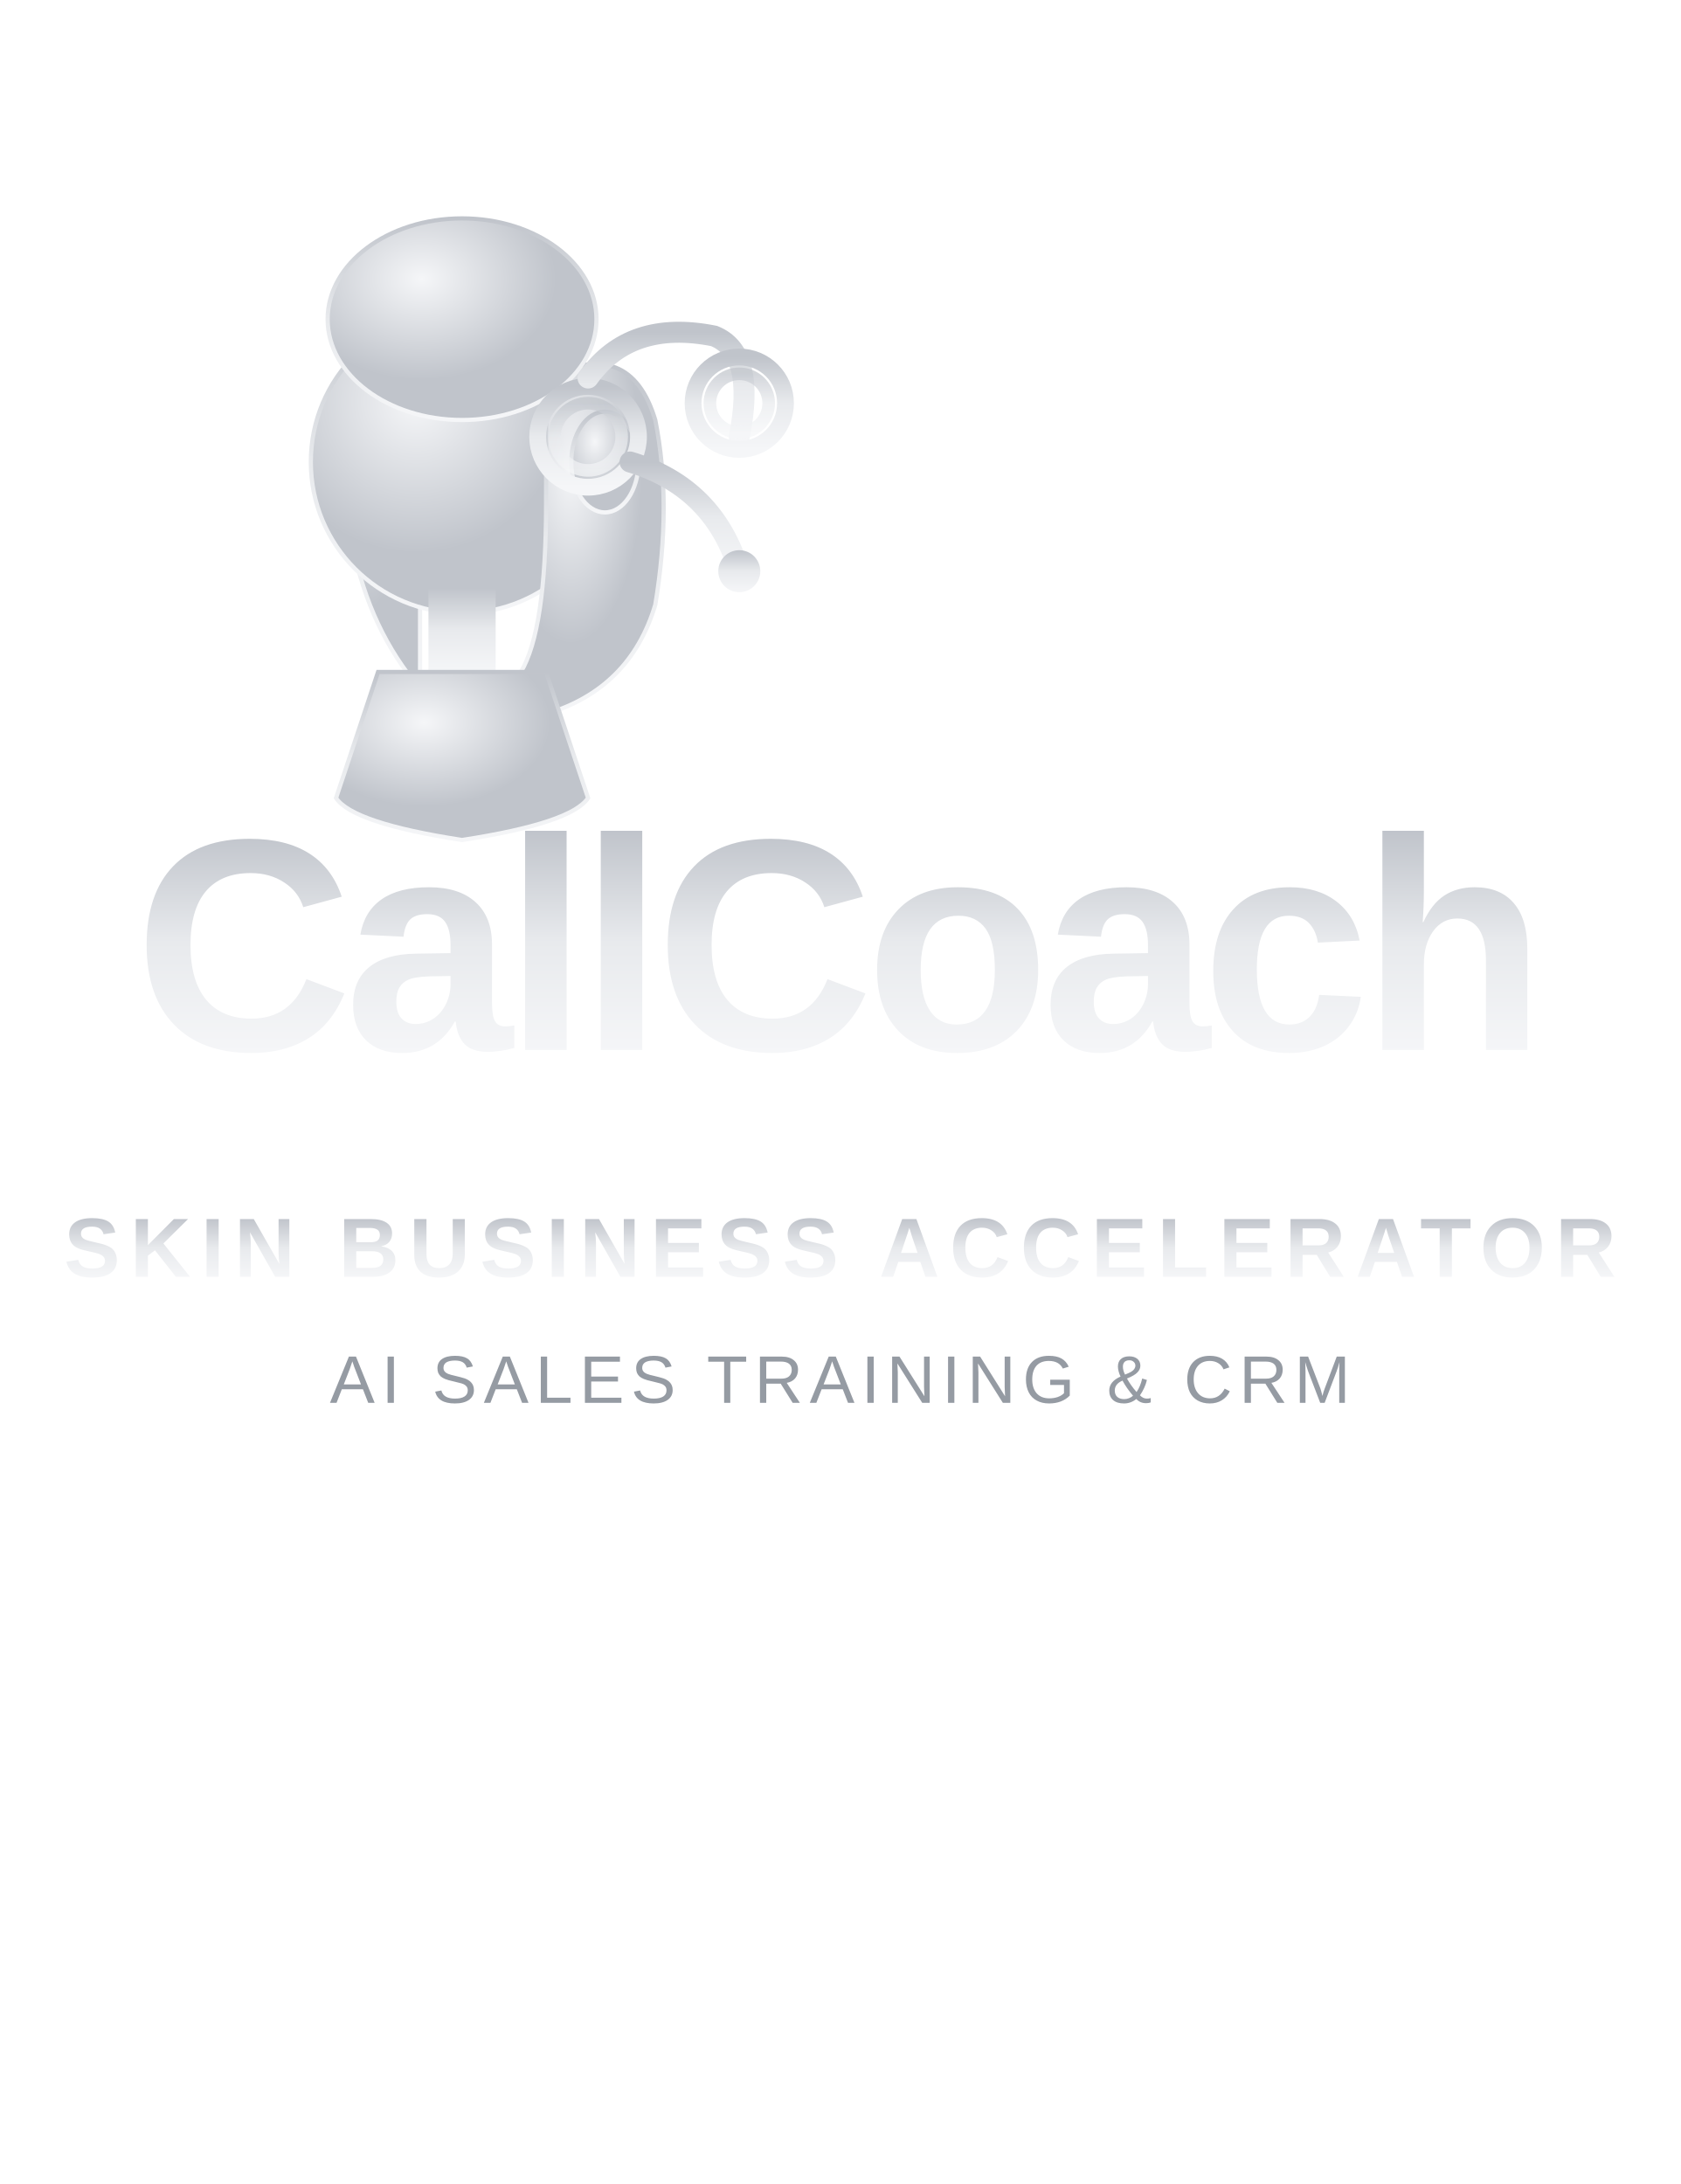
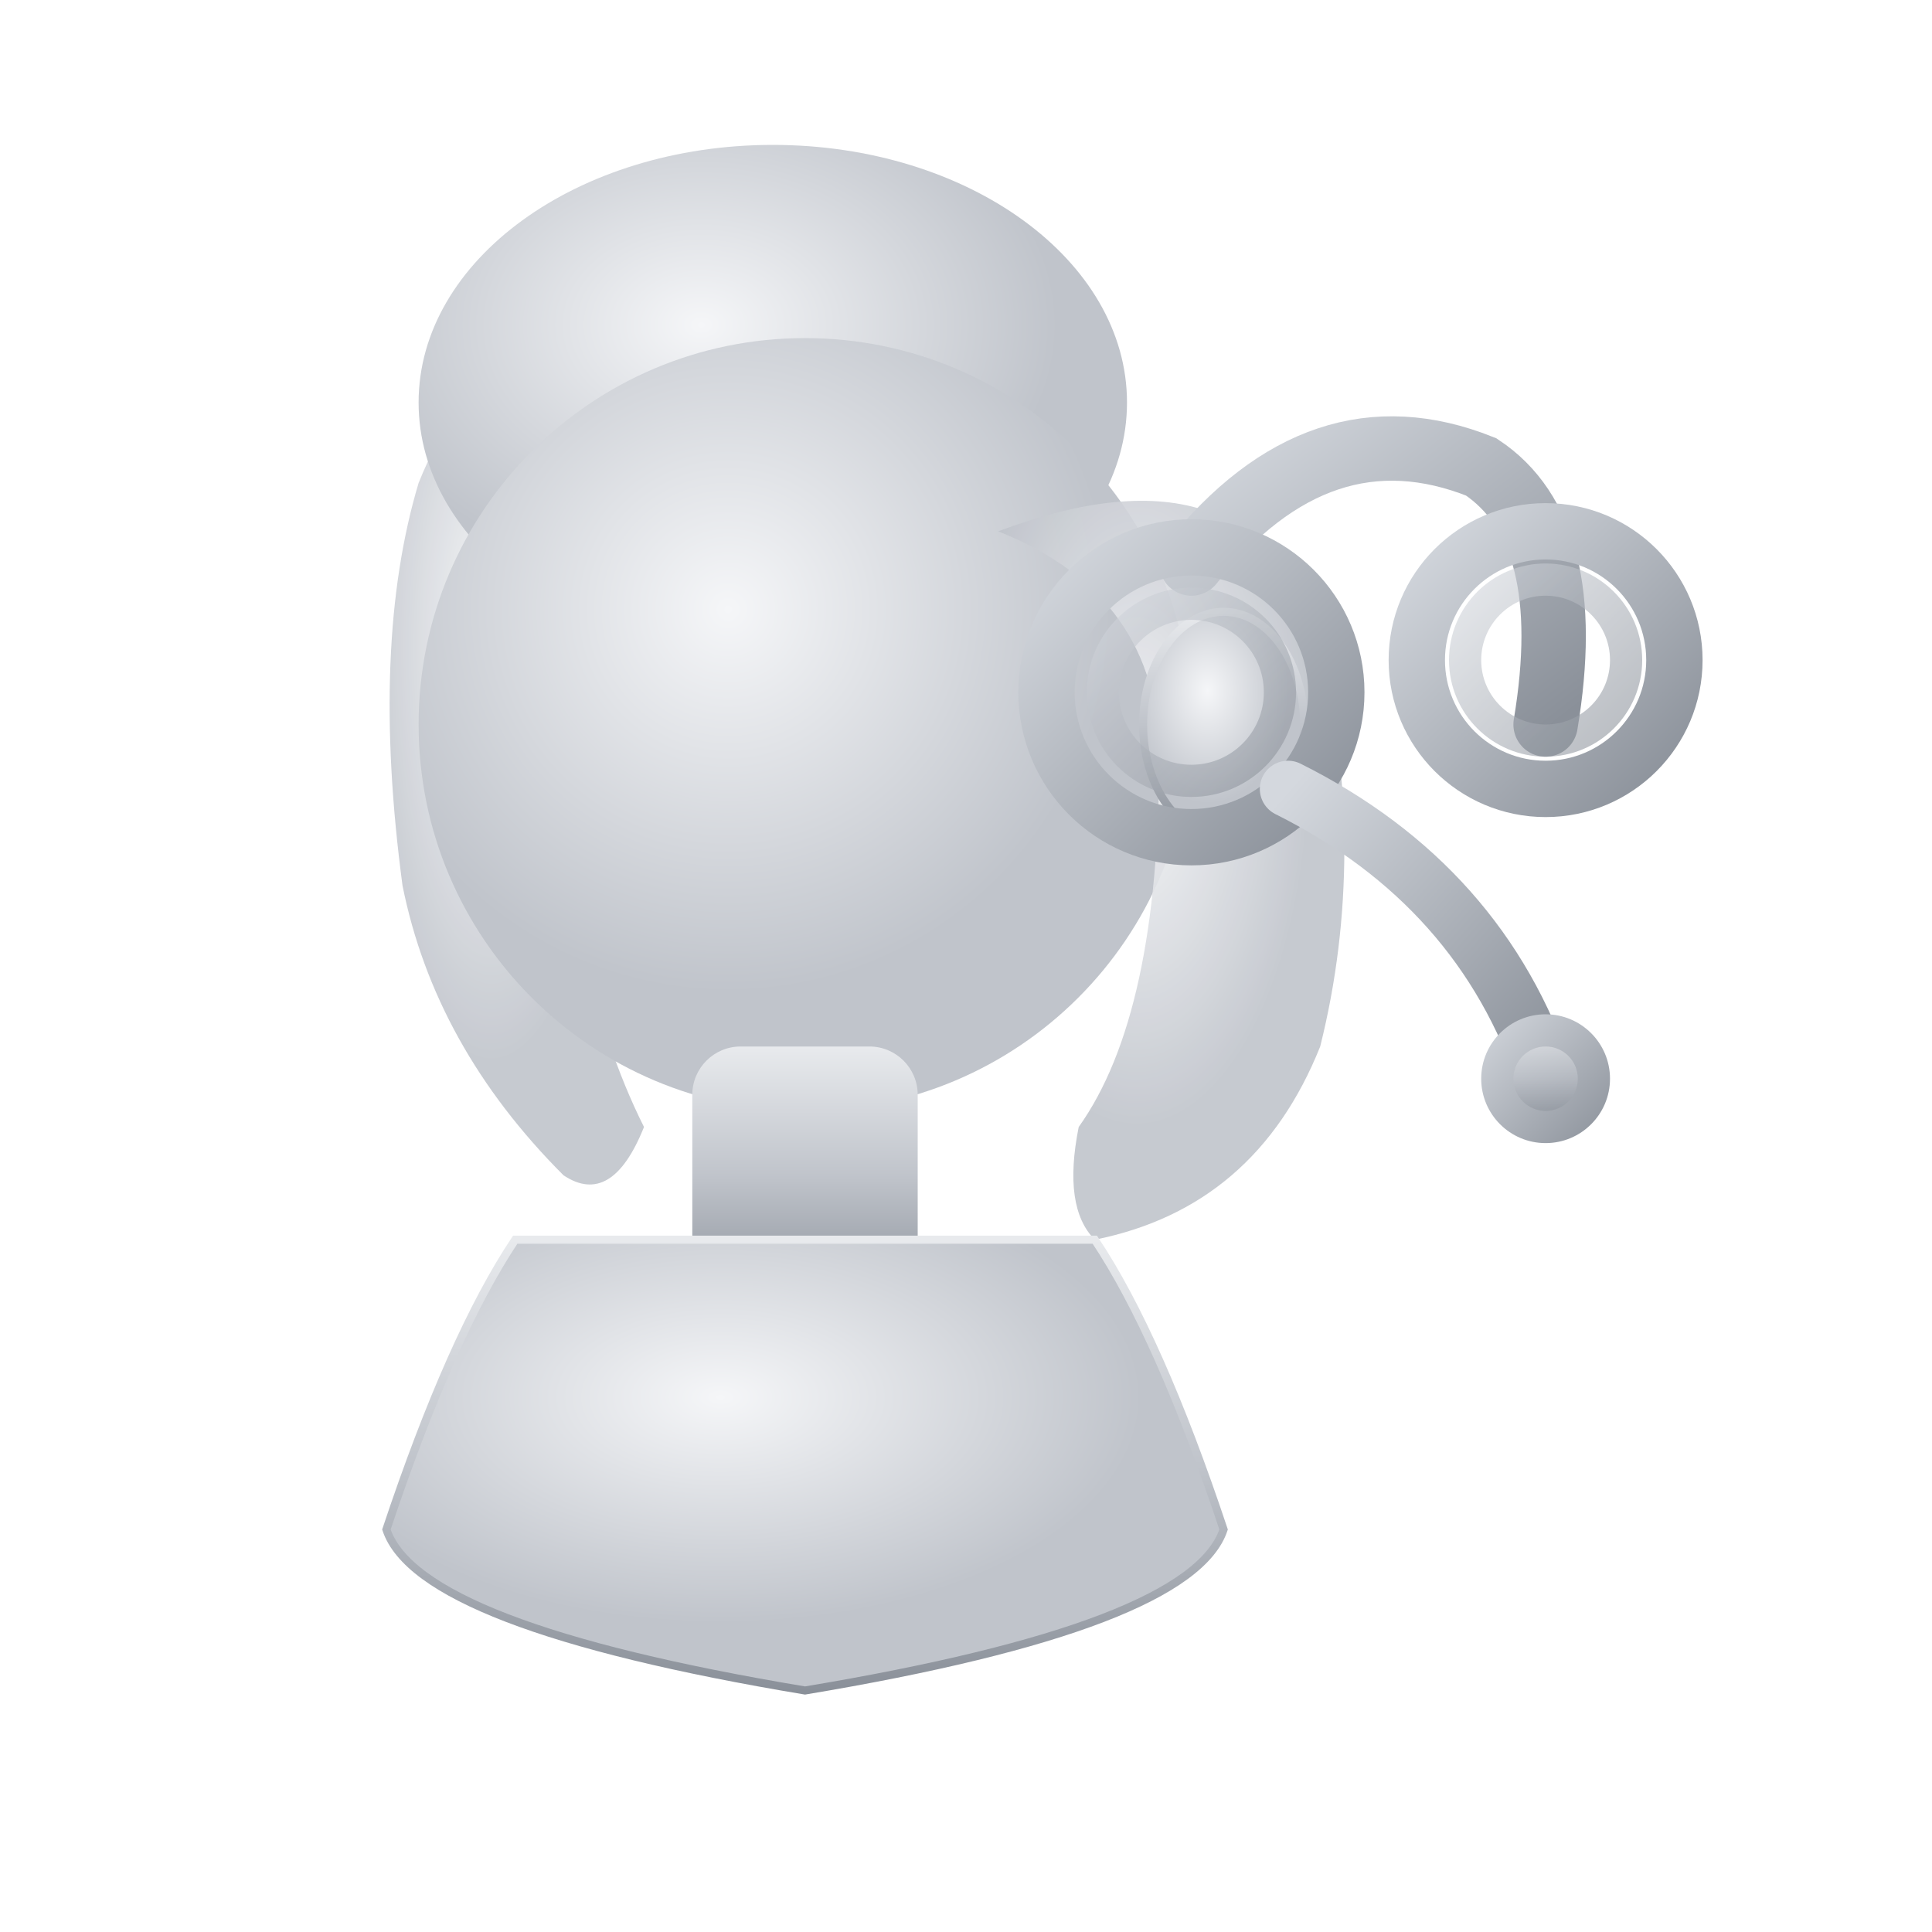
- <svg xmlns="http://www.w3.org/2000/svg" viewBox="0 0 200 260">
+ <svg xmlns="http://www.w3.org/2000/svg" viewBox="0 0 120 120">
  <defs>
    <linearGradient id="chromeGradient" x1="0%" y1="0%" x2="0%" y2="100%">
-       <stop offset="0%" style="stop-color:#C0C4CB;stop-opacity:1" />
-       <stop offset="50%" style="stop-color:#E8EAED;stop-opacity:1" />
-       <stop offset="100%" style="stop-color:#F5F6F8;stop-opacity:1" />
+       <stop offset="0%" style="stop-color:#E8EAED;stop-opacity:1" />
+       <stop offset="50%" style="stop-color:#C0C4CB;stop-opacity:1" />
+       <stop offset="100%" style="stop-color:#8A9099;stop-opacity:1" />
    </linearGradient>
-     <radialGradient id="silhouetteGradient" cx="35%" cy="30%">
+     <radialGradient id="faceGlow" cx="40%" cy="35%">
      <stop offset="0%" style="stop-color:#F5F6F8;stop-opacity:1" />
      <stop offset="100%" style="stop-color:#C0C4CB;stop-opacity:1" />
    </radialGradient>
+     <linearGradient id="headsetGrad" x1="0%" y1="0%" x2="100%" y2="100%">
+       <stop offset="0%" style="stop-color:#D4D8DE;stop-opacity:1" />
+       <stop offset="100%" style="stop-color:#8A9099;stop-opacity:1" />
+     </linearGradient>
  </defs>
-   <g id="logoGroup">
-     <g id="silhouette">
-       <path d="M 50 35 Q 45 30 42 40 Q 40 50 42 65 Q 44 75 50 82 L 50 35" fill="url(#silhouetteGradient)" stroke="url(#chromeGradient)" stroke-width="0.5" />
-       <circle cx="55" cy="55" r="18" fill="url(#silhouetteGradient)" stroke="url(#chromeGradient)" stroke-width="0.5" />
-       <path d="M 65 45 Q 75 40 78 50 Q 80 60 78 72 Q 75 82 65 85 Q 63 85 62 80 Q 65 75 65 60 Z" fill="url(#silhouetteGradient)" stroke="url(#chromeGradient)" stroke-width="0.5" />
-       <ellipse cx="55" cy="38" rx="16" ry="12" fill="url(#silhouetteGradient)" stroke="url(#chromeGradient)" stroke-width="0.5" />
-       <rect x="51" y="70" width="8" height="10" fill="url(#chromeGradient)" />
-       <path d="M 45 80 L 40 95 Q 42 98 55 100 Q 68 98 70 95 L 65 80 Z" fill="url(#silhouetteGradient)" stroke="url(#chromeGradient)" stroke-width="0.5" />
-       <ellipse cx="72" cy="55" rx="4" ry="6" fill="url(#silhouetteGradient)" stroke="url(#chromeGradient)" stroke-width="0.5" />
-       <circle cx="70" cy="52" r="6" fill="none" stroke="url(#chromeGradient)" stroke-width="2" />
-       <circle cx="70" cy="52" r="4" fill="none" stroke="url(#chromeGradient)" stroke-width="1.5" opacity="0.7" />
-       <path d="M 75 55 Q 85 58 88 68" fill="none" stroke="url(#chromeGradient)" stroke-width="2.5" stroke-linecap="round" />
-       <circle cx="88" cy="68" r="2.5" fill="url(#chromeGradient)" />
-       <path d="M 70 45 Q 75 38 85 40 Q 90 42 88 52" fill="none" stroke="url(#chromeGradient)" stroke-width="2.5" stroke-linecap="round" />
-       <circle cx="88" cy="48" r="5.5" fill="none" stroke="url(#chromeGradient)" stroke-width="2" />
-       <circle cx="88" cy="48" r="3.5" fill="none" stroke="url(#chromeGradient)" stroke-width="1.5" opacity="0.7" />
-     </g>
-     <text x="100" y="125" font-family="Arial, sans-serif" font-size="36" font-weight="bold" text-anchor="middle" fill="url(#chromeGradient)" letter-spacing="-1">
-       CallCoach
-     </text>
-     <text x="100" y="152" font-family="Arial, sans-serif" font-size="10" font-weight="600" text-anchor="middle" fill="url(#chromeGradient)" letter-spacing="1.2" text-transform="uppercase">
-       SKIN BUSINESS ACCELERATOR
-     </text>
-     <text x="100" y="167" font-family="Arial, sans-serif" font-size="8" font-weight="500" text-anchor="middle" fill="#8A9099" letter-spacing="0.8" text-transform="uppercase" opacity="0.9">
-       AI SALES TRAINING &amp; CRM
-     </text>
+   <g transform="translate(10, 5)">
+     <path d="M 28 18 Q 20 15 16 25 Q 13 35 15 50 Q 17 60 25 68 Q 28 70 30 65 Q 25 55 25 40 Q 25 28 28 18 Z" fill="url(#faceGlow)" opacity="0.9" />
+     <ellipse cx="38" cy="20" rx="22" ry="16" fill="url(#faceGlow)" />
+     <circle cx="40" cy="40" r="24" fill="url(#faceGlow)" />
+     <path d="M 52 28 Q 68 22 72 35 Q 75 48 72 60 Q 68 70 58 72 Q 56 70 57 65 Q 62 58 62 42 Q 62 32 52 28 Z" fill="url(#faceGlow)" opacity="0.9" />
+     <rect x="33" y="60" width="14" height="16" rx="3" fill="url(#chromeGradient)" />
+     <path d="M 22 72 Q 18 78 14 90 Q 16 96 40 100 Q 64 96 66 90 Q 62 78 58 72 Z" fill="url(#faceGlow)" stroke="url(#chromeGradient)" stroke-width="0.5" />
+     <ellipse cx="66" cy="40" rx="5" ry="7" fill="url(#faceGlow)" stroke="url(#chromeGradient)" stroke-width="0.5" />
+     <path d="M 64 30 Q 72 20 82 24 Q 88 28 86 40" fill="none" stroke="url(#headsetGrad)" stroke-width="4" stroke-linecap="round" />
+     <circle cx="64" cy="38" r="9" fill="none" stroke="url(#headsetGrad)" stroke-width="3.5" />
+     <circle cx="64" cy="38" r="5.5" fill="none" stroke="url(#headsetGrad)" stroke-width="2" opacity="0.6" />
+     <circle cx="86" cy="36" r="8" fill="none" stroke="url(#headsetGrad)" stroke-width="3.5" />
+     <circle cx="86" cy="36" r="5" fill="none" stroke="url(#headsetGrad)" stroke-width="2" opacity="0.6" />
+     <path d="M 70 44 Q 82 50 86 62" fill="none" stroke="url(#headsetGrad)" stroke-width="3.5" stroke-linecap="round" />
+     <circle cx="86" cy="62" r="4" fill="url(#headsetGrad)" />
+     <circle cx="86" cy="62" r="2" fill="url(#chromeGradient)" opacity="0.5" />
  </g>
</svg>
